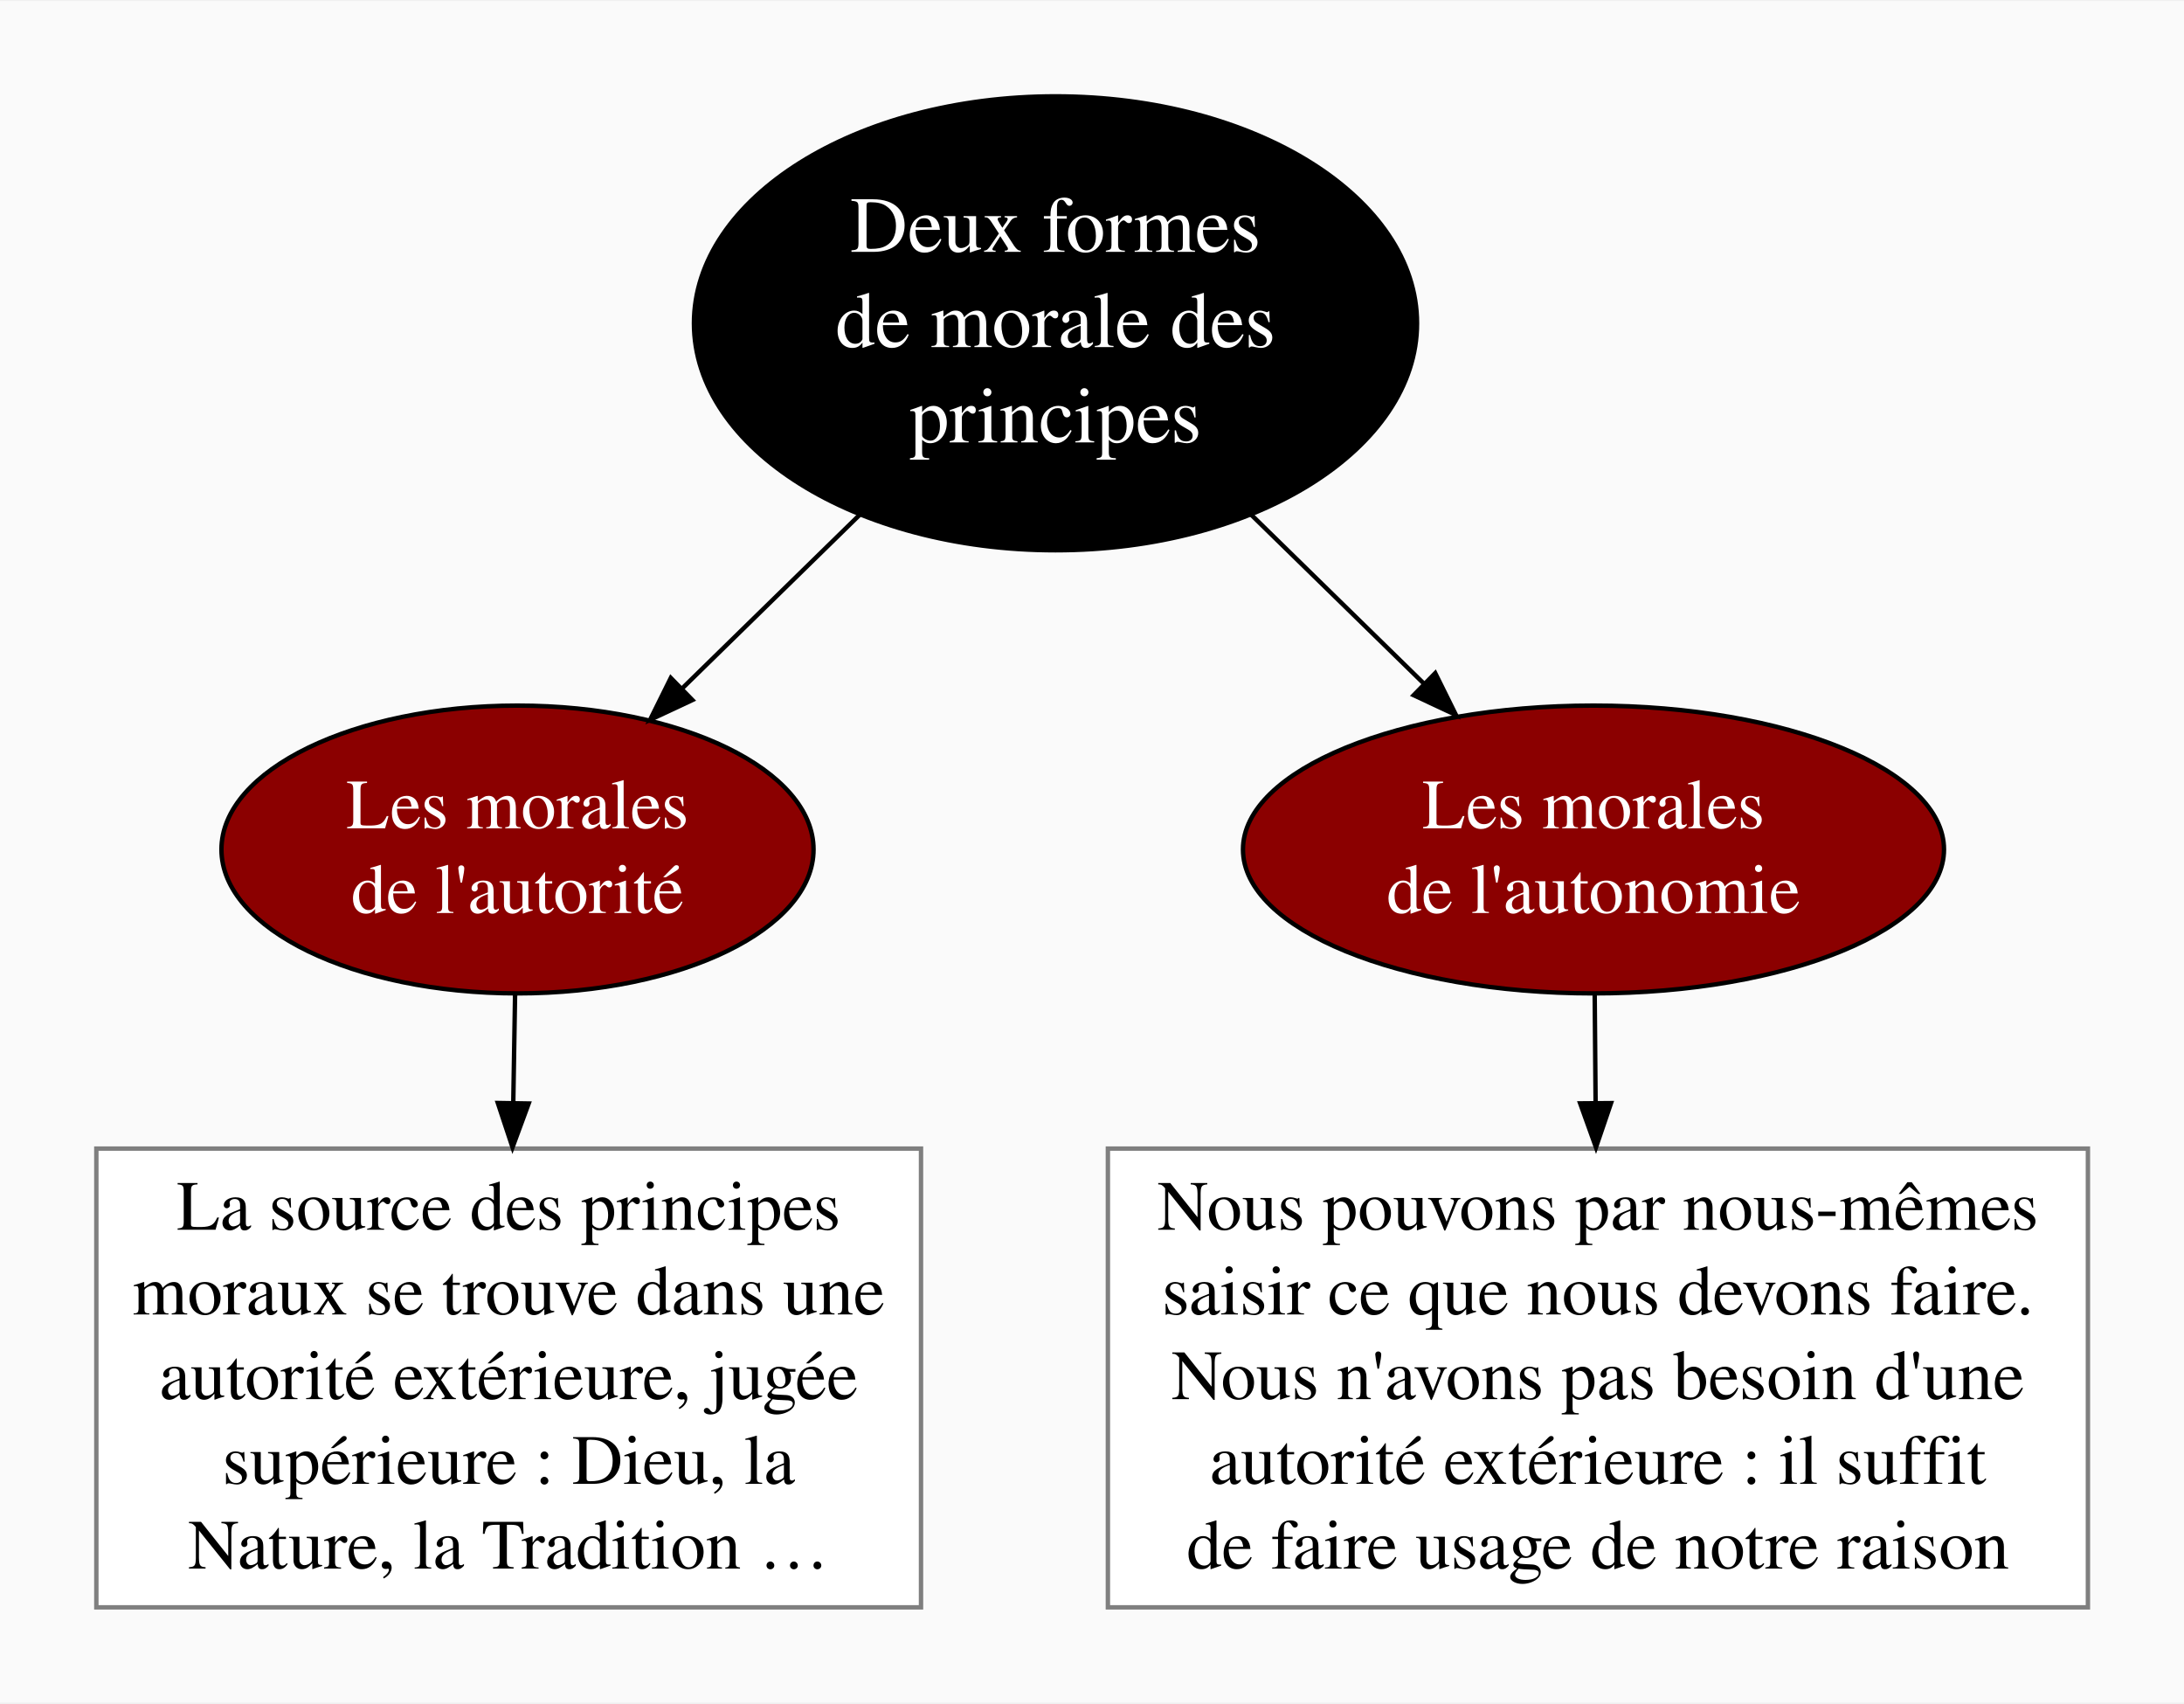
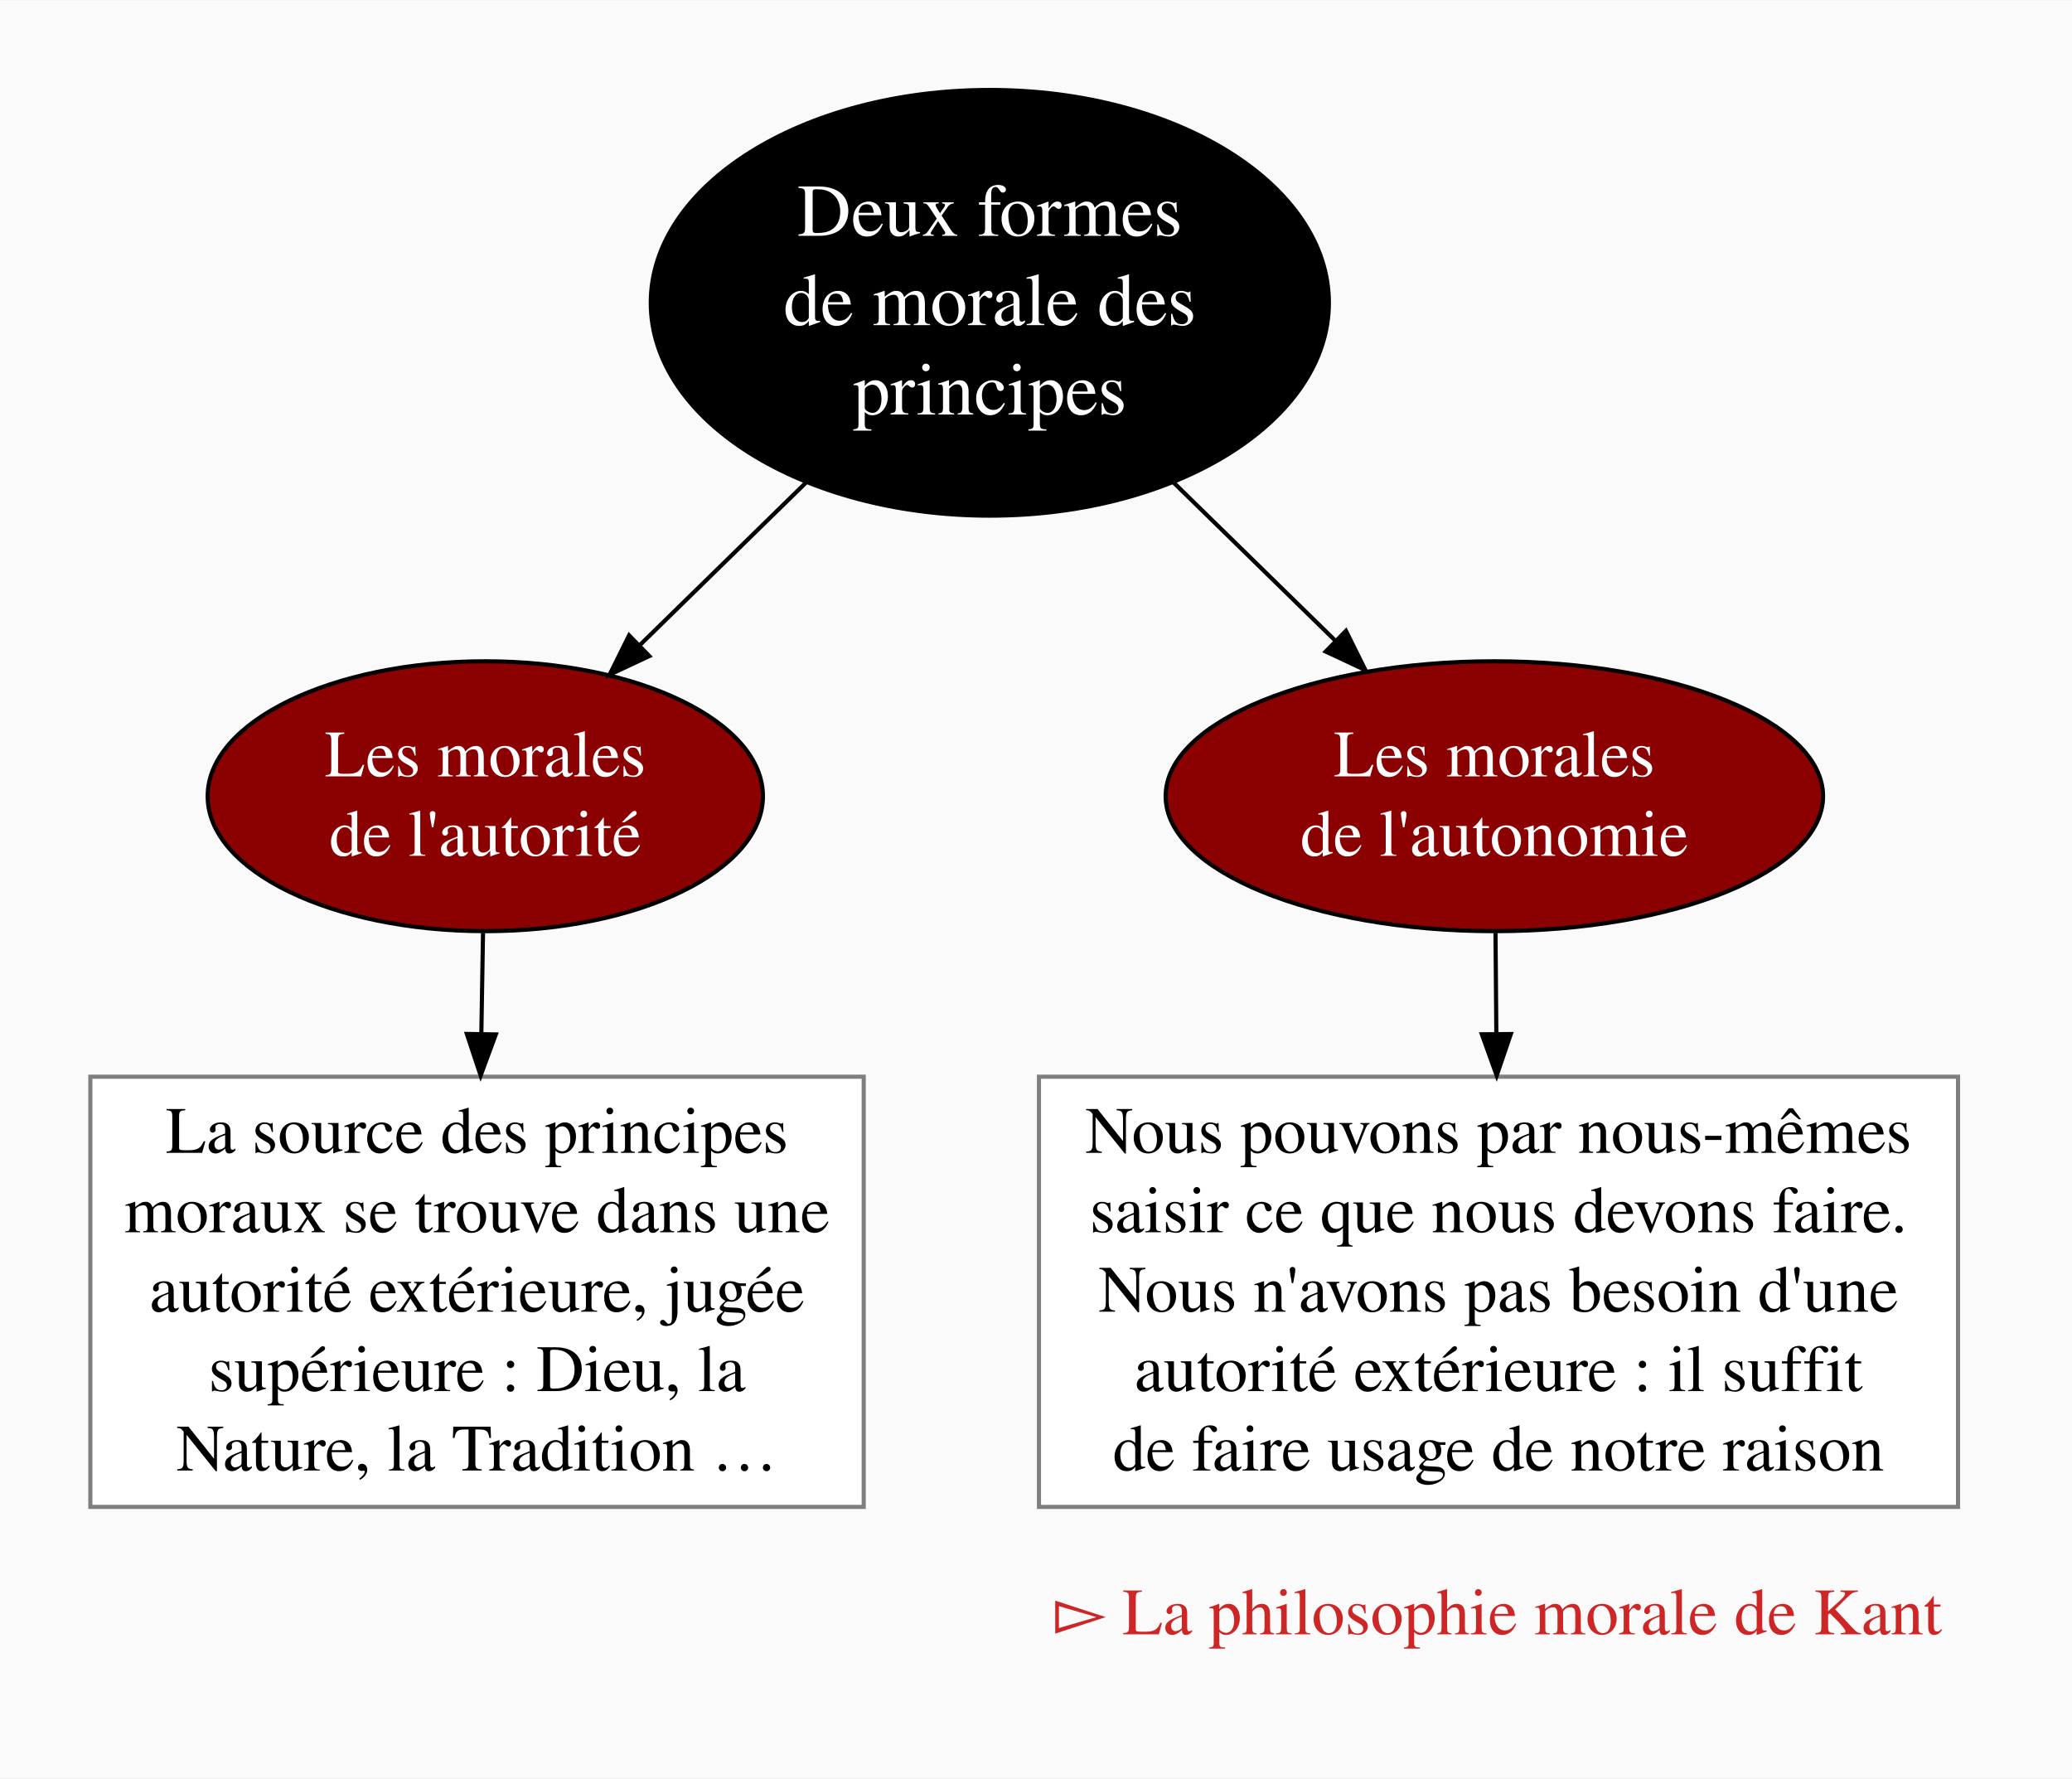
- <svg xmlns="http://www.w3.org/2000/svg" width="495pt" height="386pt" viewBox="0.00 0.00 495.26 385.77">
-   <g id="graph0" class="graph" transform="scale(1 1) rotate(0) translate(21.6 364.1743)">
-     <polygon fill="#fafafa" stroke="transparent" points="-21.6,21.6 -21.6,-364.174 473.661,-364.174 473.661,21.6 -21.6,21.6" />
+ <svg xmlns="http://www.w3.org/2000/svg" width="501pt" height="430pt" viewBox="0.00 0.00 501.03 429.77">
+   <g id="graph0" class="graph" transform="scale(1 1) rotate(0) translate(21.6 408.1743)">
+     <polygon fill="#fafafa" stroke="transparent" points="-21.6,21.6 -21.6,-408.174 479.434,-408.174 479.434,21.6 -21.6,21.6" />
    <g id="node1" class="node">
-       <ellipse fill="#000000" stroke="#000000" cx="217.751" cy="-291.097" rx="81.989" ry="51.455" />
-       <text text-anchor="middle" x="217.751" y="-307.297" font-family="Times,serif" font-size="18.00" fill="#ffffff">Deux formes</text>
-       <text text-anchor="middle" x="217.751" y="-285.697" font-family="Times,serif" font-size="18.00" fill="#ffffff">de morale des</text>
-       <text text-anchor="middle" x="217.751" y="-264.097" font-family="Times,serif" font-size="18.00" fill="#ffffff">principes</text>
+       <ellipse fill="#000000" stroke="#000000" cx="217.751" cy="-335.097" rx="81.989" ry="51.455" />
+       <text text-anchor="middle" x="217.751" y="-351.297" font-family="Times,serif" font-size="18.00" fill="#ffffff">Deux formes</text>
+       <text text-anchor="middle" x="217.751" y="-329.697" font-family="Times,serif" font-size="18.00" fill="#ffffff">de morale des</text>
+       <text text-anchor="middle" x="217.751" y="-308.097" font-family="Times,serif" font-size="18.00" fill="#ffffff">principes</text>
    </g>
    <g id="node2" class="node">
-       <ellipse fill="#8b0000" stroke="#000000" cx="95.751" cy="-171.81" rx="67.135" ry="32.621" />
-       <text text-anchor="middle" x="95.751" y="-176.61" font-family="Times,serif" font-size="16.00" fill="#ffffff">Les morales</text>
-       <text text-anchor="middle" x="95.751" y="-157.41" font-family="Times,serif" font-size="16.00" fill="#ffffff">de l'autorité</text>
+       <ellipse fill="#8b0000" stroke="#000000" cx="95.751" cy="-215.81" rx="67.135" ry="32.621" />
+       <text text-anchor="middle" x="95.751" y="-220.61" font-family="Times,serif" font-size="16.00" fill="#ffffff">Les morales</text>
+       <text text-anchor="middle" x="95.751" y="-201.41" font-family="Times,serif" font-size="16.00" fill="#ffffff">de l'autorité</text>
    </g>
    <g id="edge1" class="edge">
-       <path fill="none" stroke="#000000" d="M173.361,-247.694C160.148,-234.775 145.81,-220.755 133.094,-208.322" />
-       <polygon fill="#000000" stroke="#000000" points="135.413,-205.694 125.816,-201.206 130.519,-210.699 135.413,-205.694" />
+       <path fill="none" stroke="#000000" d="M173.361,-291.694C160.148,-278.775 145.81,-264.755 133.094,-252.322" />
+       <polygon fill="#000000" stroke="#000000" points="135.413,-249.694 125.816,-245.206 130.519,-254.699 135.413,-249.694" />
    </g>
    <g id="node3" class="node">
-       <ellipse fill="#8b0000" stroke="#000000" cx="339.751" cy="-171.81" rx="79.485" ry="32.621" />
-       <text text-anchor="middle" x="339.751" y="-176.61" font-family="Times,serif" font-size="16.00" fill="#ffffff">Les morales</text>
-       <text text-anchor="middle" x="339.751" y="-157.41" font-family="Times,serif" font-size="16.00" fill="#ffffff">de l'autonomie</text>
+       <ellipse fill="#8b0000" stroke="#000000" cx="339.751" cy="-215.81" rx="79.485" ry="32.621" />
+       <text text-anchor="middle" x="339.751" y="-220.61" font-family="Times,serif" font-size="16.00" fill="#ffffff">Les morales</text>
+       <text text-anchor="middle" x="339.751" y="-201.41" font-family="Times,serif" font-size="16.00" fill="#ffffff">de l'autonomie</text>
    </g>
    <g id="edge2" class="edge">
-       <path fill="none" stroke="#000000" d="M262.141,-247.694C275.012,-235.109 288.952,-221.48 301.419,-209.29" />
-       <polygon fill="#000000" stroke="#000000" points="303.866,-211.792 308.57,-202.298 298.972,-206.787 303.866,-211.792" />
+       <path fill="none" stroke="#000000" d="M262.141,-291.694C275.012,-279.109 288.952,-265.479 301.419,-253.29" />
+       <polygon fill="#000000" stroke="#000000" points="303.866,-255.792 308.57,-246.298 298.972,-250.787 303.866,-255.792" />
    </g>
    <g id="node4" class="node">
-       <polygon fill="#ffffff" stroke="#7f7f7f" points="187.254,-104 .248,-104 .248,0 187.254,0 187.254,-104" />
-       <text text-anchor="middle" x="93.751" y="-85.6" font-family="Times,serif" font-size="16.00" fill="#000000">La source des principes</text>
-       <text text-anchor="middle" x="93.751" y="-66.4" font-family="Times,serif" font-size="16.00" fill="#000000">moraux se trouve dans une</text>
-       <text text-anchor="middle" x="93.751" y="-47.2" font-family="Times,serif" font-size="16.00" fill="#000000">autorité extérieure, jugée</text>
-       <text text-anchor="middle" x="93.751" y="-28" font-family="Times,serif" font-size="16.00" fill="#000000">supérieure : Dieu, la</text>
-       <text text-anchor="middle" x="93.751" y="-8.8" font-family="Times,serif" font-size="16.00" fill="#000000">Nature, la Tradition …</text>
+       <polygon fill="#ffffff" stroke="#7f7f7f" points="187.254,-148 .248,-148 .248,-44 187.254,-44 187.254,-148" />
+       <text text-anchor="middle" x="93.751" y="-129.6" font-family="Times,serif" font-size="16.00" fill="#000000">La source des principes</text>
+       <text text-anchor="middle" x="93.751" y="-110.4" font-family="Times,serif" font-size="16.00" fill="#000000">moraux se trouve dans une</text>
+       <text text-anchor="middle" x="93.751" y="-91.2" font-family="Times,serif" font-size="16.00" fill="#000000">autorité extérieure, jugée</text>
+       <text text-anchor="middle" x="93.751" y="-72" font-family="Times,serif" font-size="16.00" fill="#000000">supérieure : Dieu, la</text>
+       <text text-anchor="middle" x="93.751" y="-52.8" font-family="Times,serif" font-size="16.00" fill="#000000">Nature, la Tradition …</text>
    </g>
    <g id="edge4" class="edge">
-       <path fill="none" stroke="#000000" d="M95.199,-138.754C95.073,-131.171 94.934,-122.864 94.794,-114.489" />
-       <polygon fill="#000000" stroke="#000000" points="98.29,-114.225 94.624,-104.285 91.291,-114.342 98.29,-114.225" />
+       <path fill="none" stroke="#000000" d="M95.199,-182.754C95.073,-175.171 94.934,-166.864 94.794,-158.489" />
+       <polygon fill="#000000" stroke="#000000" points="98.29,-158.225 94.624,-148.285 91.291,-158.342 98.29,-158.225" />
    </g>
    <g id="node5" class="node">
-       <polygon fill="#ffffff" stroke="#7f7f7f" points="451.871,-104 229.632,-104 229.632,0 451.871,0 451.871,-104" />
-       <text text-anchor="middle" x="340.751" y="-85.6" font-family="Times,serif" font-size="16.00" fill="#000000">Nous pouvons par nous-mêmes</text>
-       <text text-anchor="middle" x="340.751" y="-66.4" font-family="Times,serif" font-size="16.00" fill="#000000">saisir ce que nous devons faire.</text>
-       <text text-anchor="middle" x="340.751" y="-47.2" font-family="Times,serif" font-size="16.00" fill="#000000">Nous n'avons pas besoin d'une</text>
-       <text text-anchor="middle" x="340.751" y="-28" font-family="Times,serif" font-size="16.00" fill="#000000">autorité extérieure : il suffit</text>
-       <text text-anchor="middle" x="340.751" y="-8.8" font-family="Times,serif" font-size="16.00" fill="#000000">de faire usage de notre raison</text>
+       <polygon fill="#ffffff" stroke="#7f7f7f" points="451.871,-148 229.632,-148 229.632,-44 451.871,-44 451.871,-148" />
+       <text text-anchor="middle" x="340.751" y="-129.6" font-family="Times,serif" font-size="16.00" fill="#000000">Nous pouvons par nous-mêmes</text>
+       <text text-anchor="middle" x="340.751" y="-110.4" font-family="Times,serif" font-size="16.00" fill="#000000">saisir ce que nous devons faire.</text>
+       <text text-anchor="middle" x="340.751" y="-91.2" font-family="Times,serif" font-size="16.00" fill="#000000">Nous n'avons pas besoin d'une</text>
+       <text text-anchor="middle" x="340.751" y="-72" font-family="Times,serif" font-size="16.00" fill="#000000">autorité extérieure : il suffit</text>
+       <text text-anchor="middle" x="340.751" y="-52.8" font-family="Times,serif" font-size="16.00" fill="#000000">de faire usage de notre raison</text>
    </g>
    <g id="edge5" class="edge">
-       <path fill="none" stroke="#000000" d="M340.027,-138.754C340.09,-131.171 340.16,-122.864 340.23,-114.489" />
-       <polygon fill="#000000" stroke="#000000" points="343.731,-114.314 340.315,-104.285 336.731,-114.255 343.731,-114.314" />
+       <path fill="none" stroke="#000000" d="M340.027,-182.754C340.09,-175.171 340.16,-166.864 340.23,-158.489" />
+       <polygon fill="#000000" stroke="#000000" points="343.731,-158.314 340.315,-148.285 336.731,-158.255 343.731,-158.314" />
+     </g>
+     <g id="node6" class="node">
+       <path fill="#fafafa" stroke="transparent" d="M445.918,-36C445.918,-36 235.585,-36 235.585,-36 229.585,-36 223.585,-30 223.585,-24 223.585,-24 223.585,-12 223.585,-12 223.585,-6 229.585,0 235.585,0 235.585,0 445.918,0 445.918,0 451.918,0 457.918,-6 457.918,-12 457.918,-12 457.918,-24 457.918,-24 457.918,-30 451.918,-36 445.918,-36" />
+       <text text-anchor="middle" x="340.751" y="-13.2" font-family="Times,serif" font-size="16.00" fill="#cd2626">▻ La philosophie morale de Kant</text>
    </g>
  </g>
</svg>
